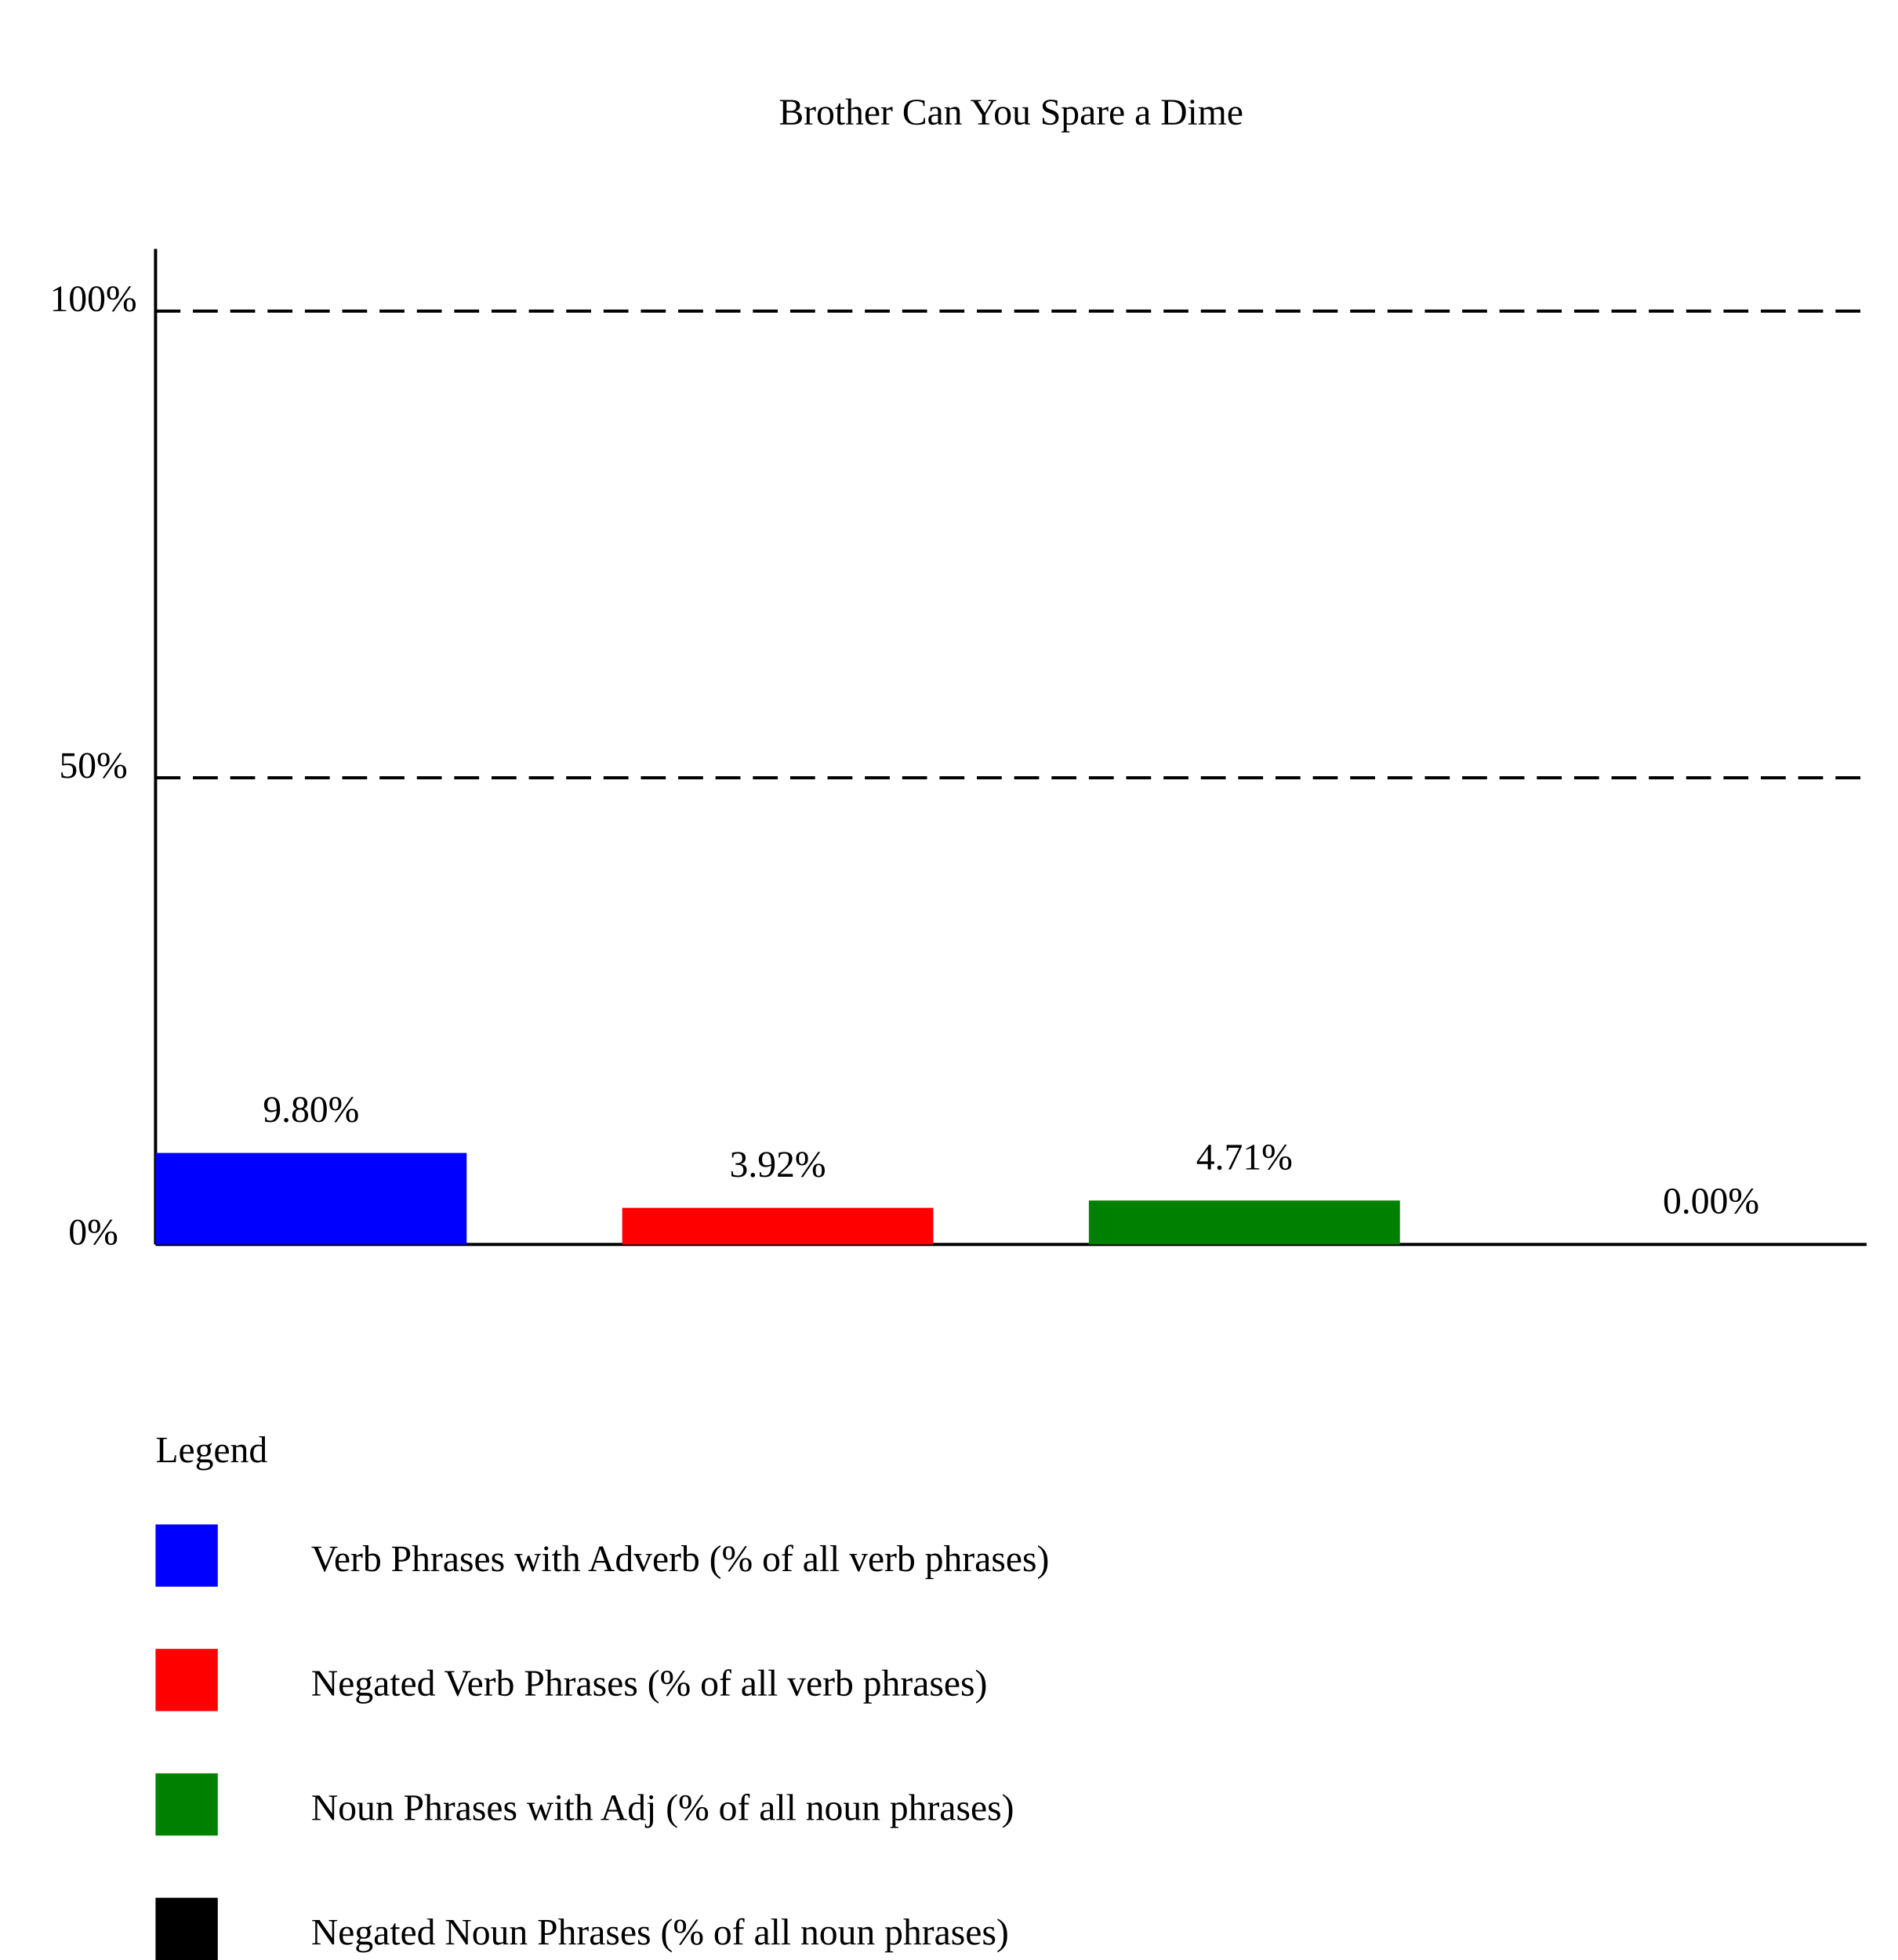
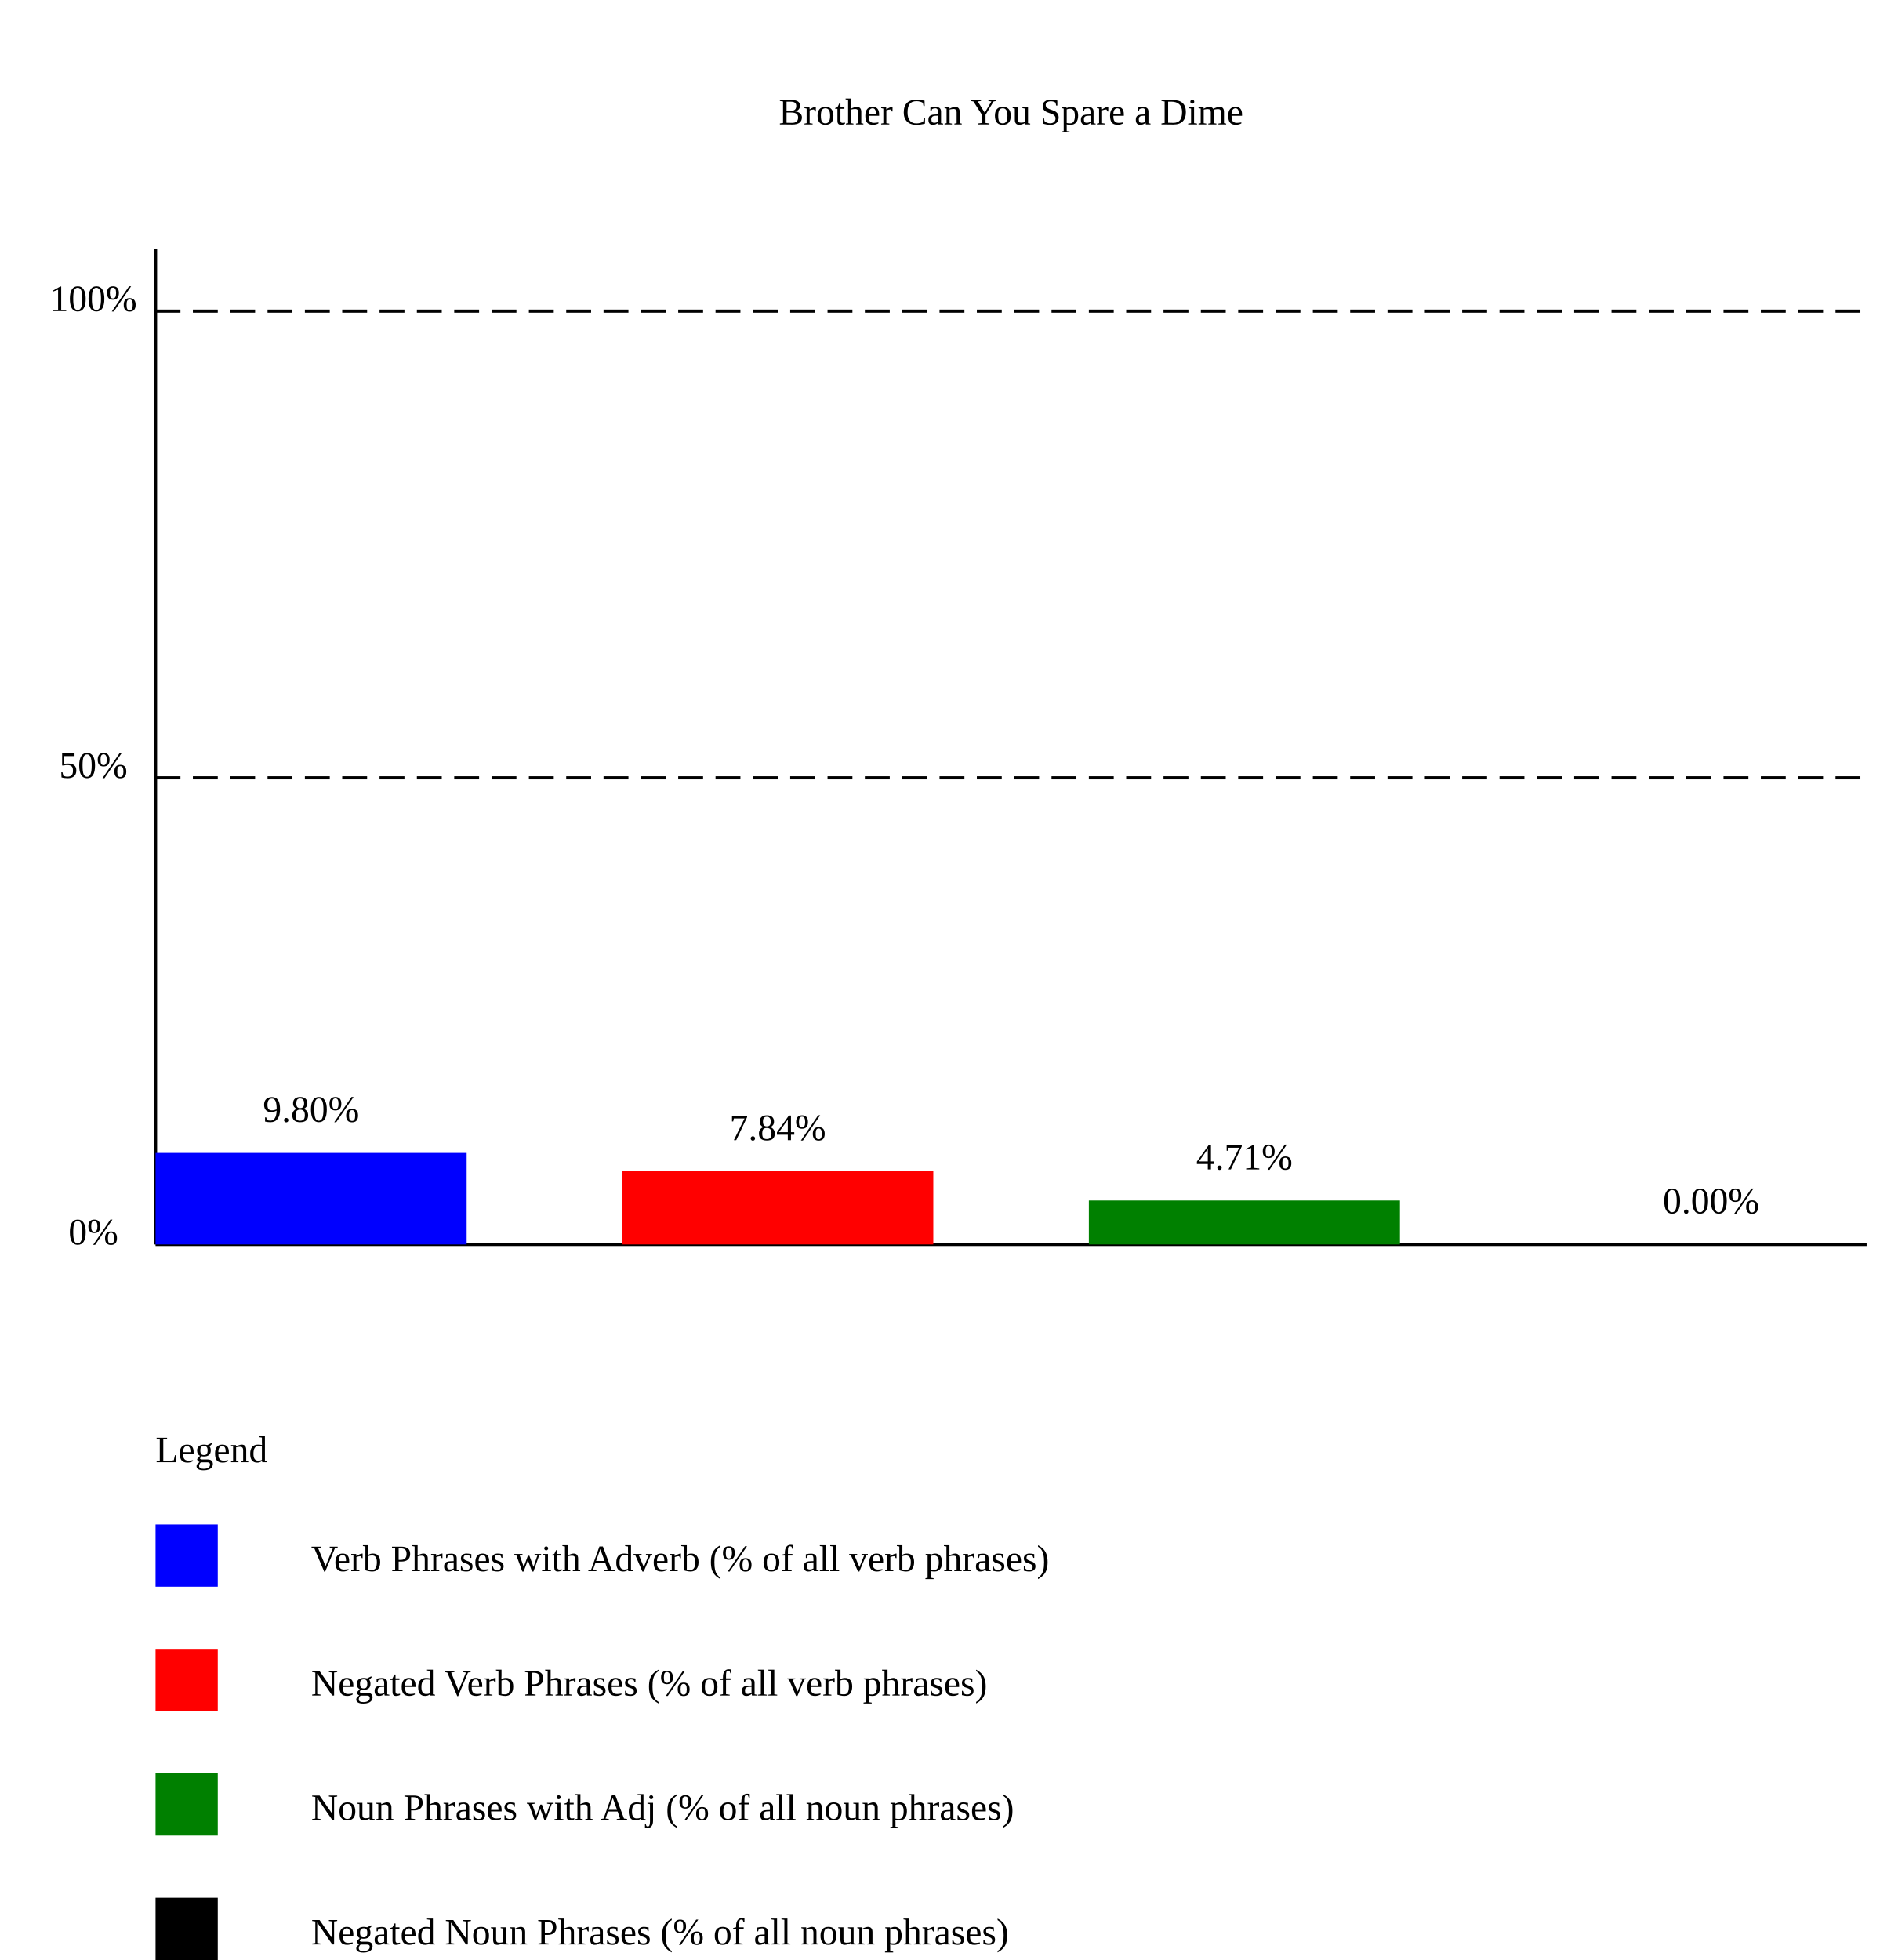
<svg xmlns="http://www.w3.org/2000/svg" width="100%" height="100%" viewBox="0 0 610 630" preserveAspectRatio="xMidYMid">
  <text x="325" y="40" text-anchor="middle">Brother Can You Spare a Dime</text>
  <line x1="50" y1="400" x2="600" y2="400" style="stroke:rgb(0,0,0);stroke-width:1" />
  <line x1="50" y1="400" x2="50" y2="80" style="stroke:rgb(0,0,0);stroke-width:1" />
  <text x="30" y="400" text-anchor="middle">0%</text>
  <text x="30" y="250" text-anchor="middle">50%</text>
  <text x="30" y="100" text-anchor="middle">100%</text>
  <line x1="50" y1="250" x2="600" y2="250" style="stroke:rgb(0,0,0);stroke-width:1" stroke-dasharray="8 4" />
  <line x1="50" y1="100" x2="600" y2="100" style="stroke:rgb(0,0,0);stroke-width:1" stroke-dasharray="8 4" />
  <rect x="50" y="370.588" width="100" height="29.412" style="fill:blue" />
-   <rect x="200" y="388.235" width="100" height="11.765" style="fill:red" />
+   <rect x="200" y="376.471" width="100" height="23.529" style="fill:red" />
  <rect x="350" y="385.882" width="100" height="14.118" style="fill:green" />
  <rect x="500" y="400" width="100" height="0" style="fill:black" />
  <text x="100" y="360.588" text-anchor="middle">9.80%</text>
-   <text x="250" y="378.235" text-anchor="middle">3.92%</text>
+   <text x="250" y="366.471" text-anchor="middle">7.84%</text>
  <text x="400" y="375.882" text-anchor="middle">4.71%</text>
  <text x="550" y="390" text-anchor="middle">0.00%</text>
  <text x="50" y="470" text-anchor="left">Legend</text>
  <rect x="50" y="490" width="20" height="20" style="fill:blue" />
  <text x="100" y="505" text-anchor="left">Verb Phrases with Adverb (% of all verb phrases)</text>
  <rect x="50" y="530" width="20" height="20" style="fill:red" />
  <text x="100" y="545" text-anchor="left">Negated Verb Phrases (% of all verb phrases)</text>
  <rect x="50" y="570" width="20" height="20" style="fill:green" />
  <text x="100" y="585" text-anchor="left">Noun Phrases with Adj (% of all noun phrases)</text>
  <rect x="50" y="610" width="20" height="20" style="fill:black" />
  <text x="100" y="625" text-anchor="left">Negated Noun Phrases (% of all noun phrases)</text>
</svg>
